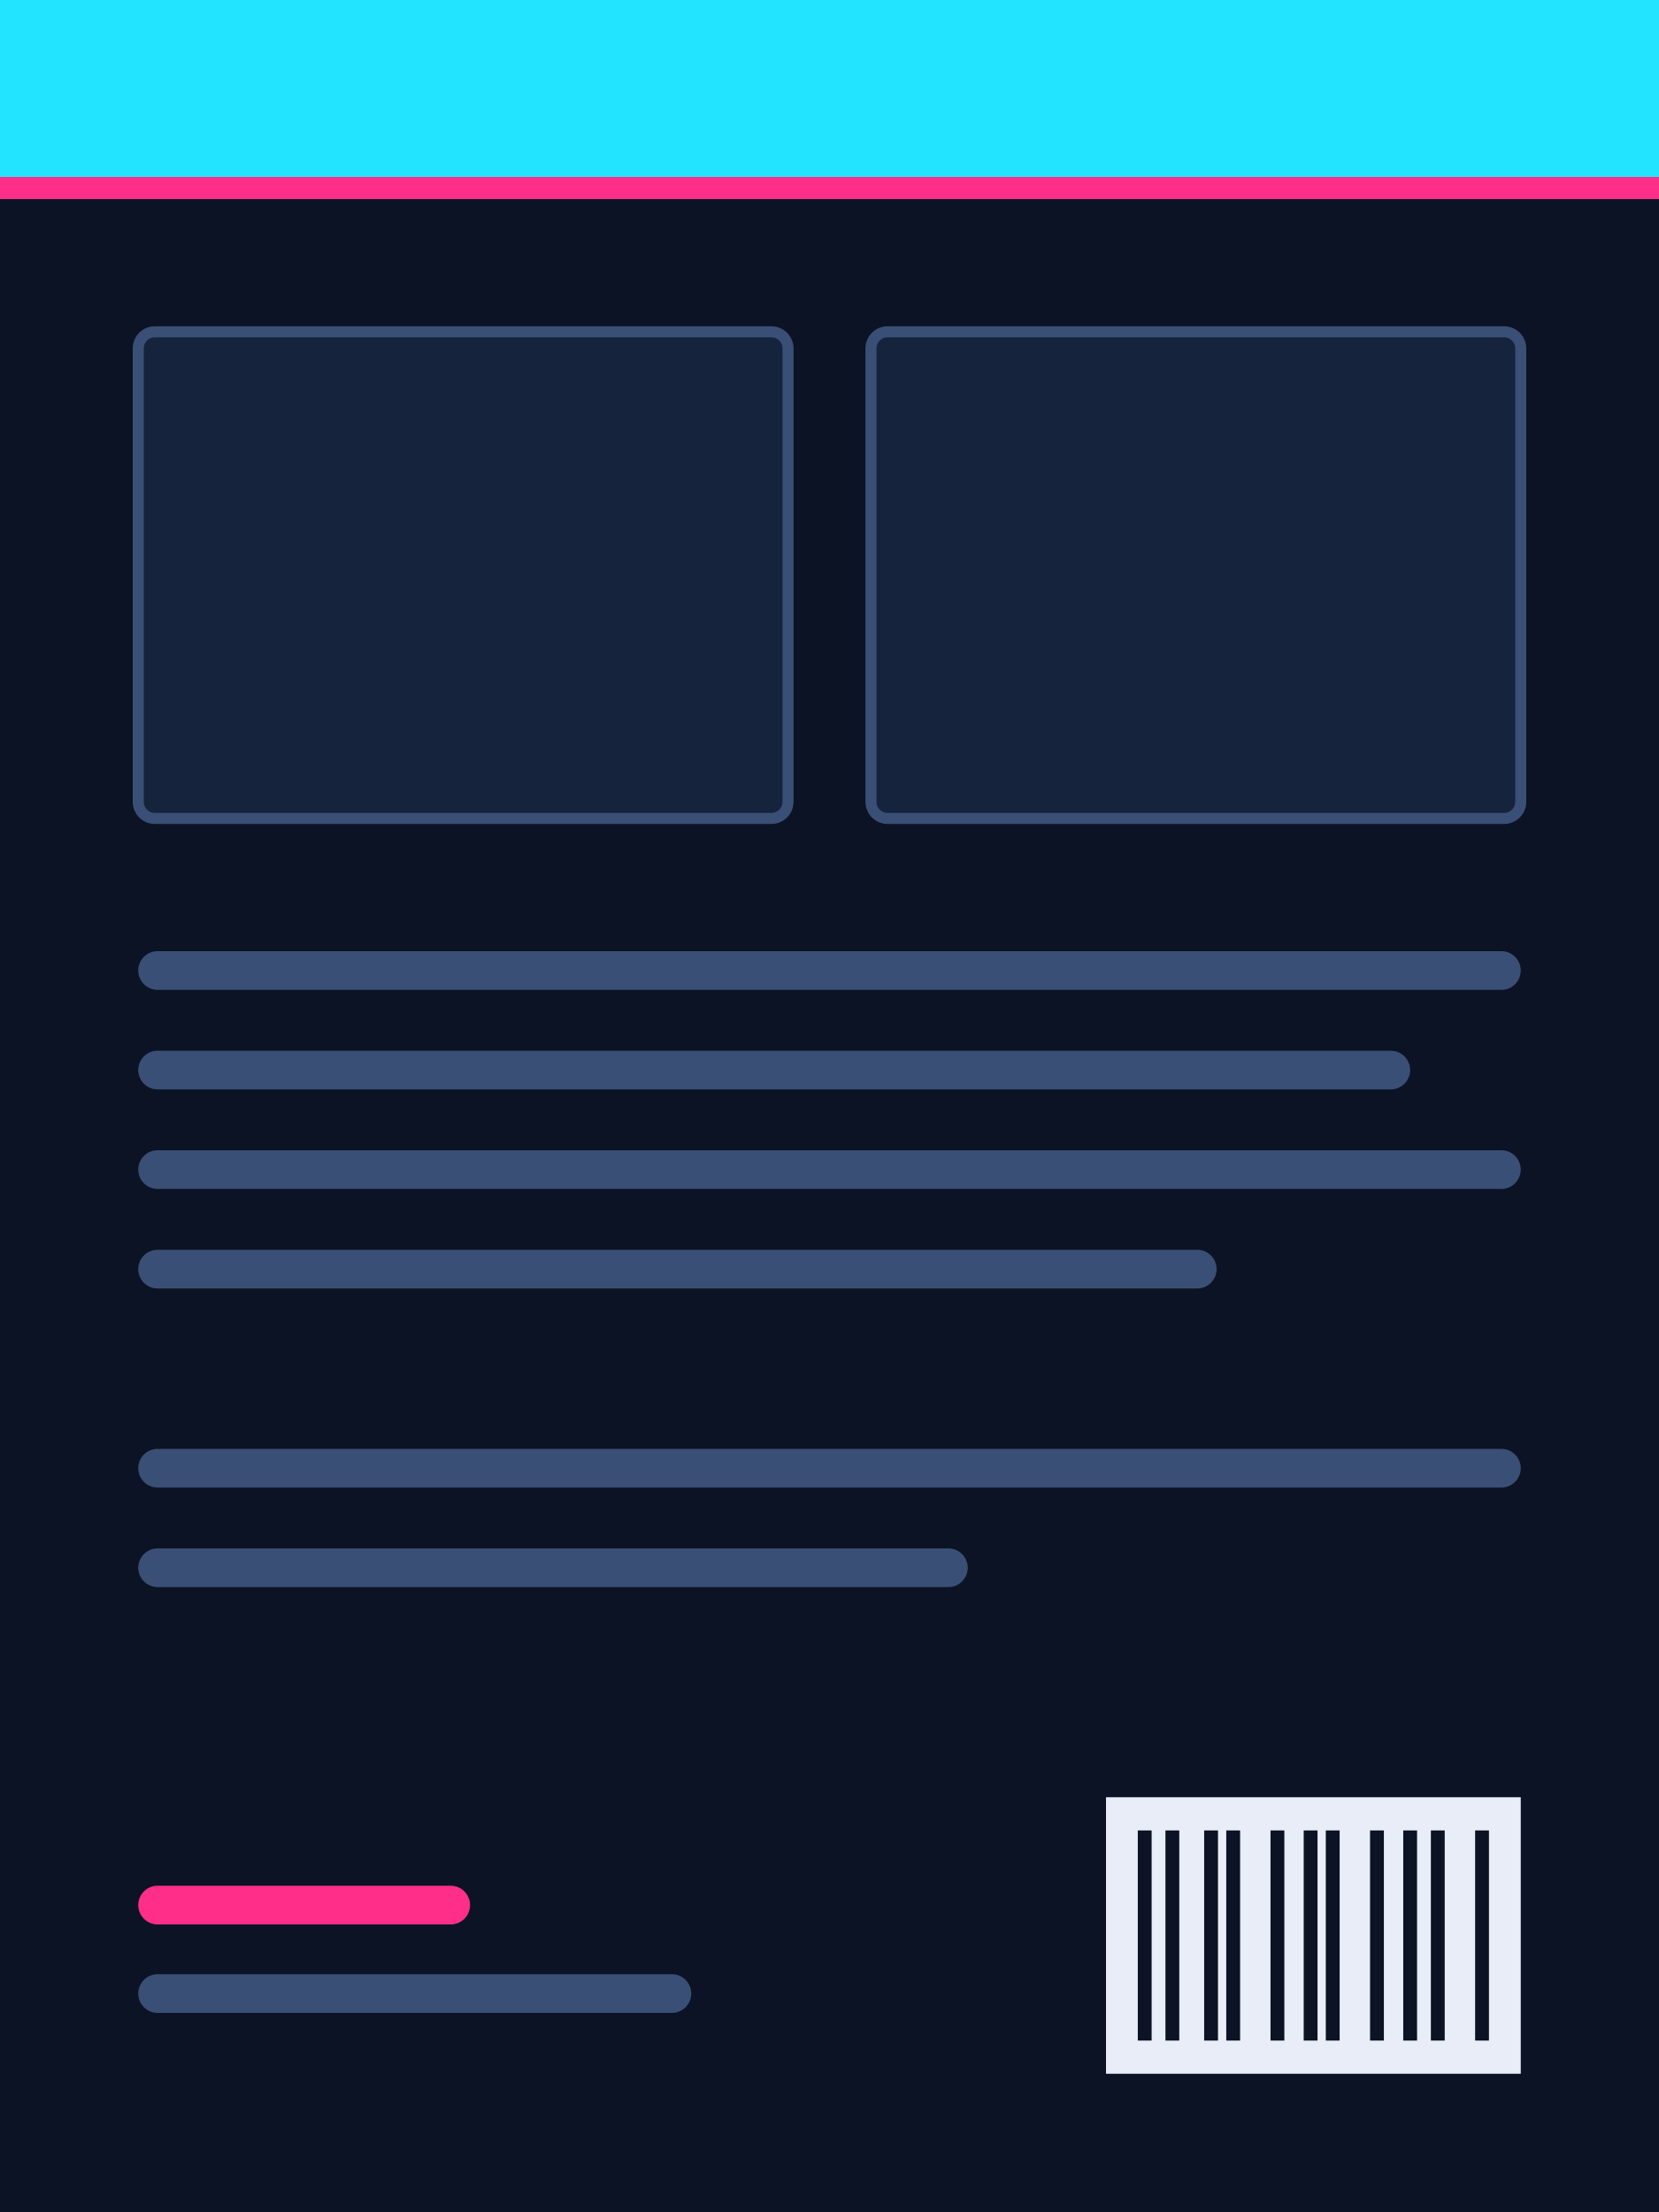
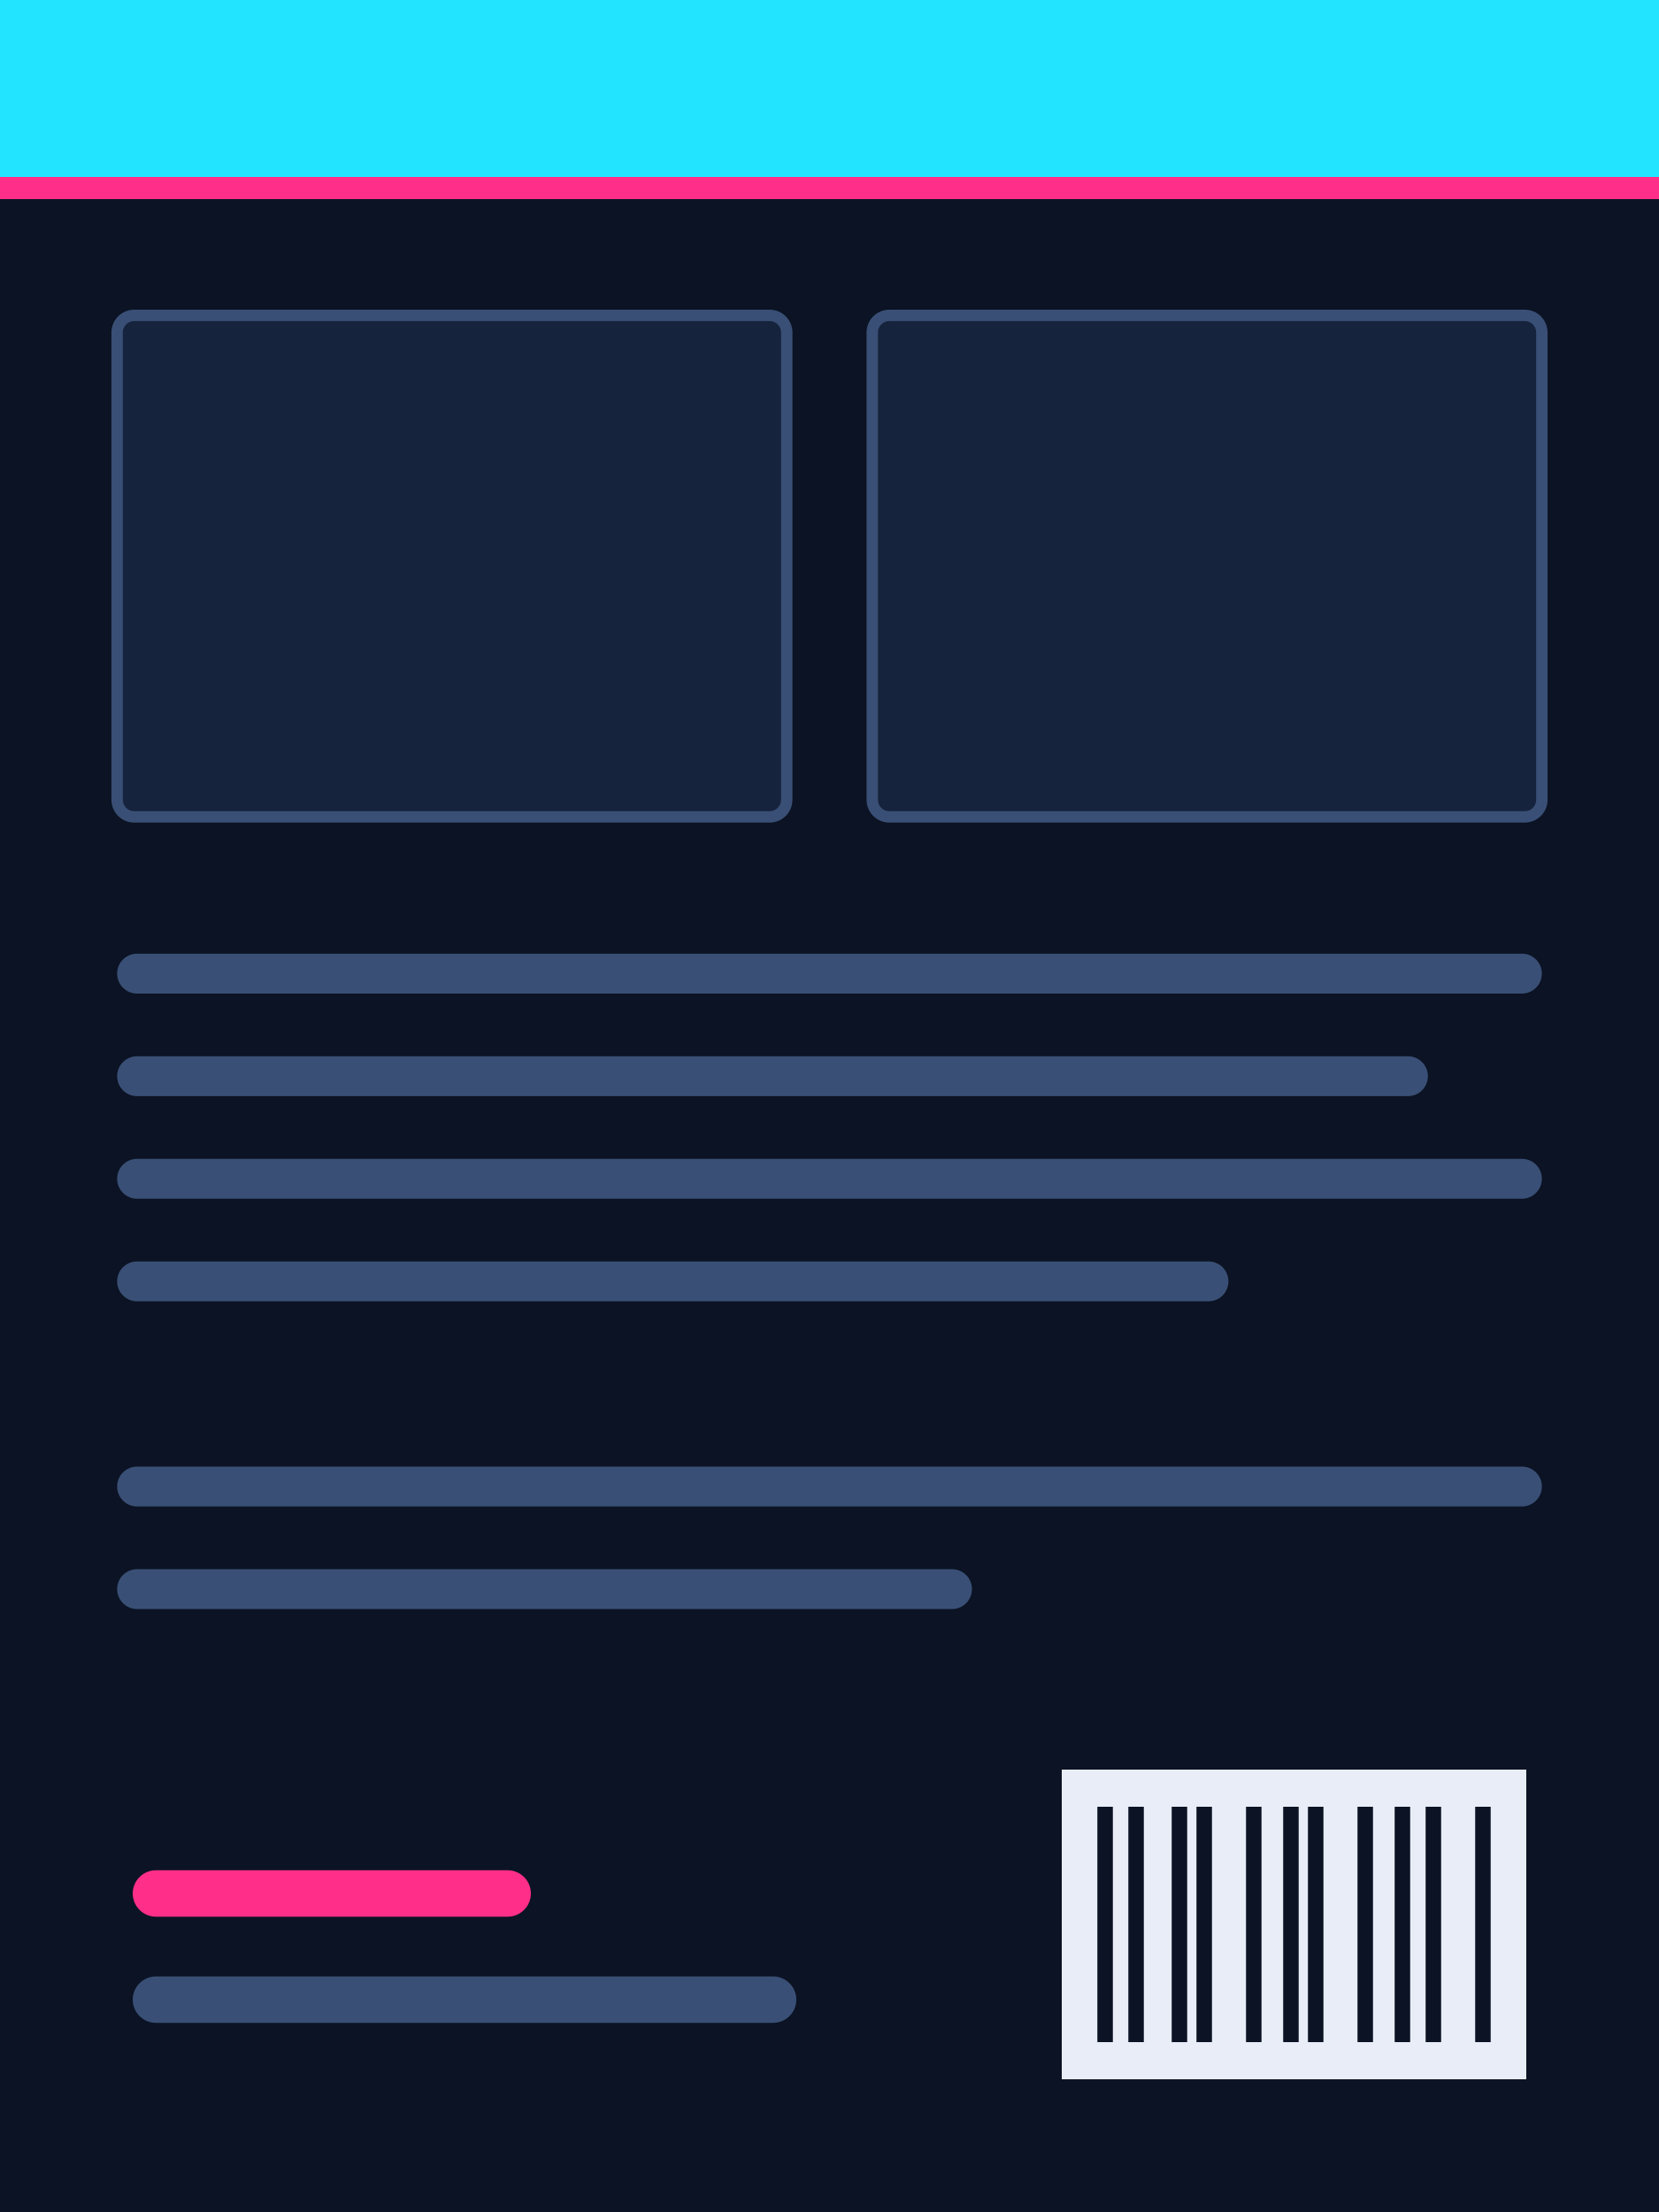
- <svg xmlns="http://www.w3.org/2000/svg" width="600" height="800" viewBox="0 0 600 800">
-   <rect width="600" height="800" fill="#0b1324" />
-   <rect width="600" height="64" fill="#22e4ff" />
-   <rect y="64" width="600" height="8" fill="#ff2e88" />
-   <g fill="#16233d" stroke="#3a4f75" stroke-width="4">
-     <rect x="50" y="120" width="235" height="176" rx="6" />
-     <rect x="315" y="120" width="235" height="176" rx="6" />
-   </g>
-   <g fill="#3a4f75">
-     <rect x="50" y="344" width="500" height="14" rx="7" />
-     <rect x="50" y="380" width="460" height="14" rx="7" />
-     <rect x="50" y="416" width="500" height="14" rx="7" />
-     <rect x="50" y="452" width="390" height="14" rx="7" />
-     <rect x="50" y="524" width="500" height="14" rx="7" />
-     <rect x="50" y="560" width="300" height="14" rx="7" />
-   </g>
-   <rect x="400" y="650" width="150" height="100" fill="#e8edf7" />
-   <path d="M414 662 V738 M424 662 V738 M438 662 V738 M446 662 V738 M462 662 V738 M474 662 V738 M482 662 V738 M498 662 V738 M510 662 V738 M520 662 V738 M536 662 V738" stroke="#0b1324" stroke-width="5" />
-   <rect x="50" y="682" width="120" height="14" rx="7" fill="#ff2e88" />
-   <rect x="50" y="714" width="200" height="14" rx="7" fill="#3a4f75" />
+ <svg xmlns="http://www.w3.org/2000/svg" width="600" height="800">
+   <rect width="100%" height="100%" fill="#0b1324" />
+   <svg width="100%" height="9%" viewBox="0 0 600 72" preserveAspectRatio="none">
+     <rect width="600" height="64" fill="#22e4ff" />
+     <rect y="64" width="600" height="8" fill="#ff2e88" />
+   </svg>
+   <svg x="6%" y="14%" width="88%" height="59%" viewBox="48 118 504 458" preserveAspectRatio="xMidYMin meet">
+     <g fill="#16233d" stroke="#3a4f75" stroke-width="4">
+       <rect x="50" y="120" width="235" height="176" rx="6" />
+       <rect x="315" y="120" width="235" height="176" rx="6" />
+     </g>
+     <g fill="#3a4f75">
+       <rect x="50" y="344" width="500" height="14" rx="7" />
+       <rect x="50" y="380" width="460" height="14" rx="7" />
+       <rect x="50" y="416" width="500" height="14" rx="7" />
+       <rect x="50" y="452" width="390" height="14" rx="7" />
+       <rect x="50" y="524" width="500" height="14" rx="7" />
+       <rect x="50" y="560" width="300" height="14" rx="7" />
+     </g>
+   </svg>
+   <svg x="8%" y="84%" width="40%" height="8%" viewBox="50 682 200 46" preserveAspectRatio="xMinYMid meet">
+     <rect x="50" y="682" width="120" height="14" rx="7" fill="#ff2e88" />
+     <rect x="50" y="714" width="200" height="14" rx="7" fill="#3a4f75" />
+   </svg>
+   <svg x="52%" y="80%" width="40%" height="14%" viewBox="400 650 150 100" preserveAspectRatio="xMaxYMid meet">
+     <rect x="400" y="650" width="150" height="100" fill="#e8edf7" />
+     <path d="M414 662 V738 M424 662 V738 M438 662 V738 M446 662 V738 M462 662 V738 M474 662 V738 M482 662 V738 M498 662 V738 M510 662 V738 M520 662 V738 M536 662 V738" stroke="#0b1324" stroke-width="5" />
+   </svg>
</svg>
